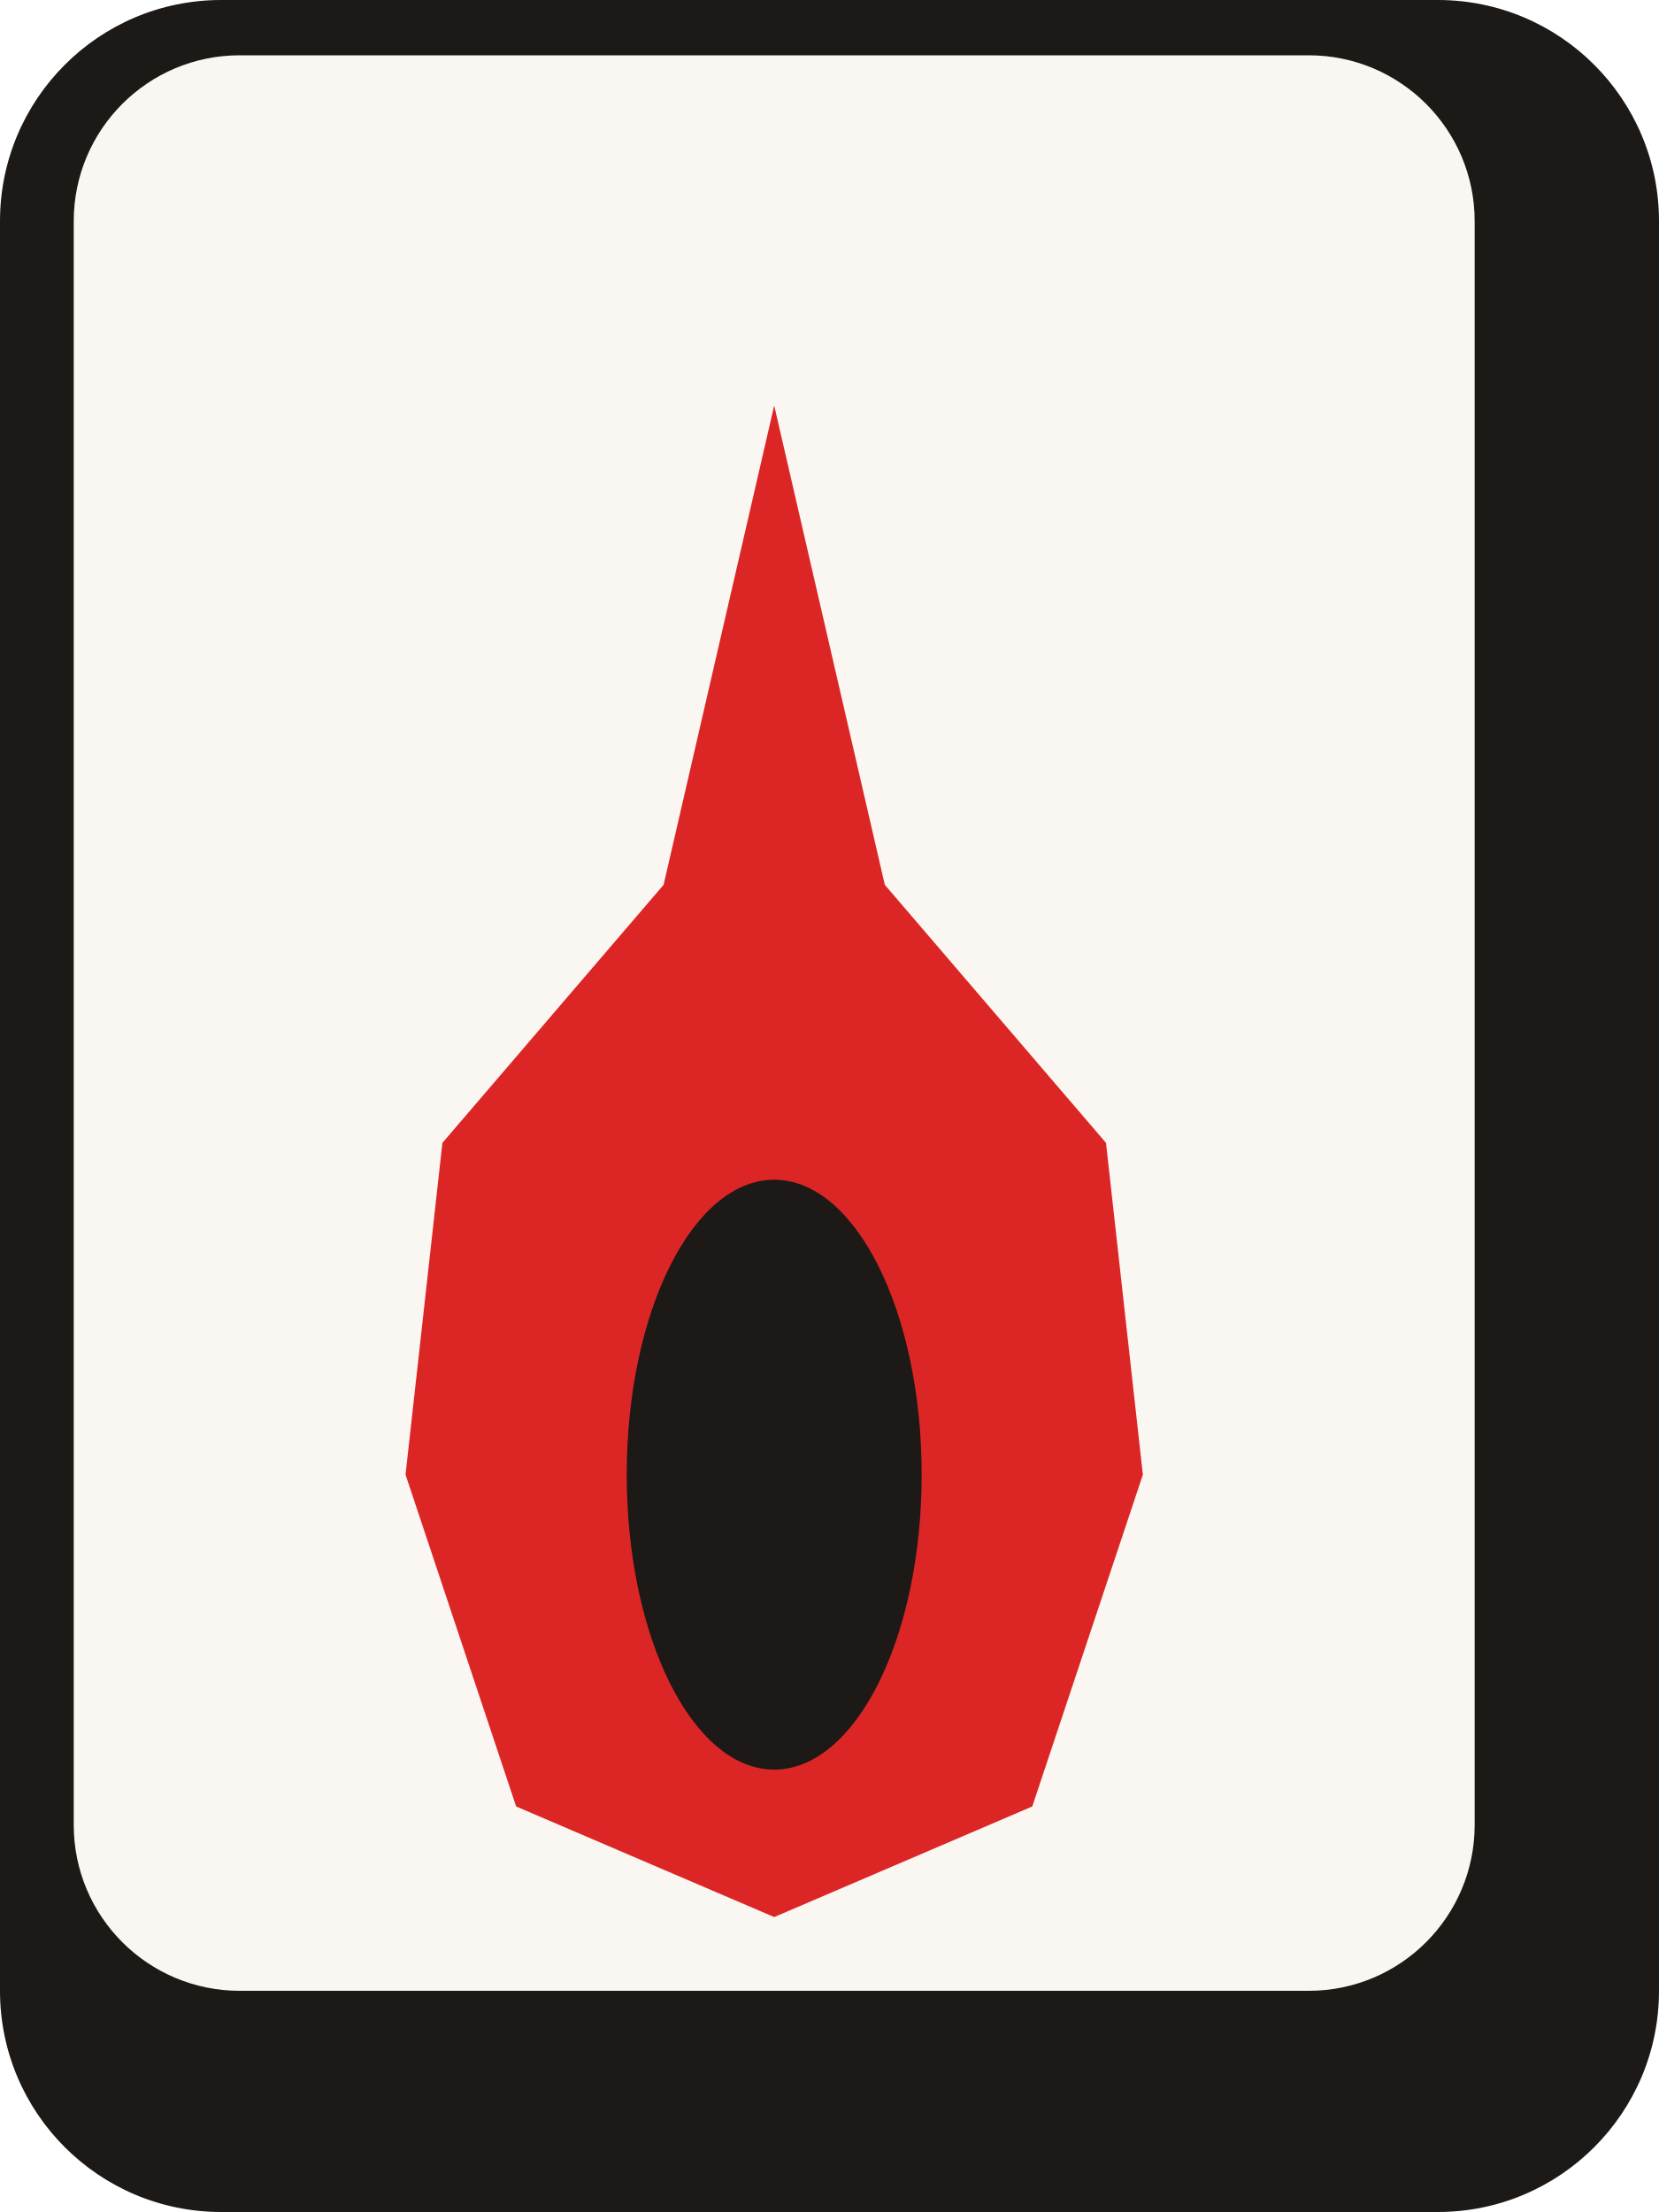
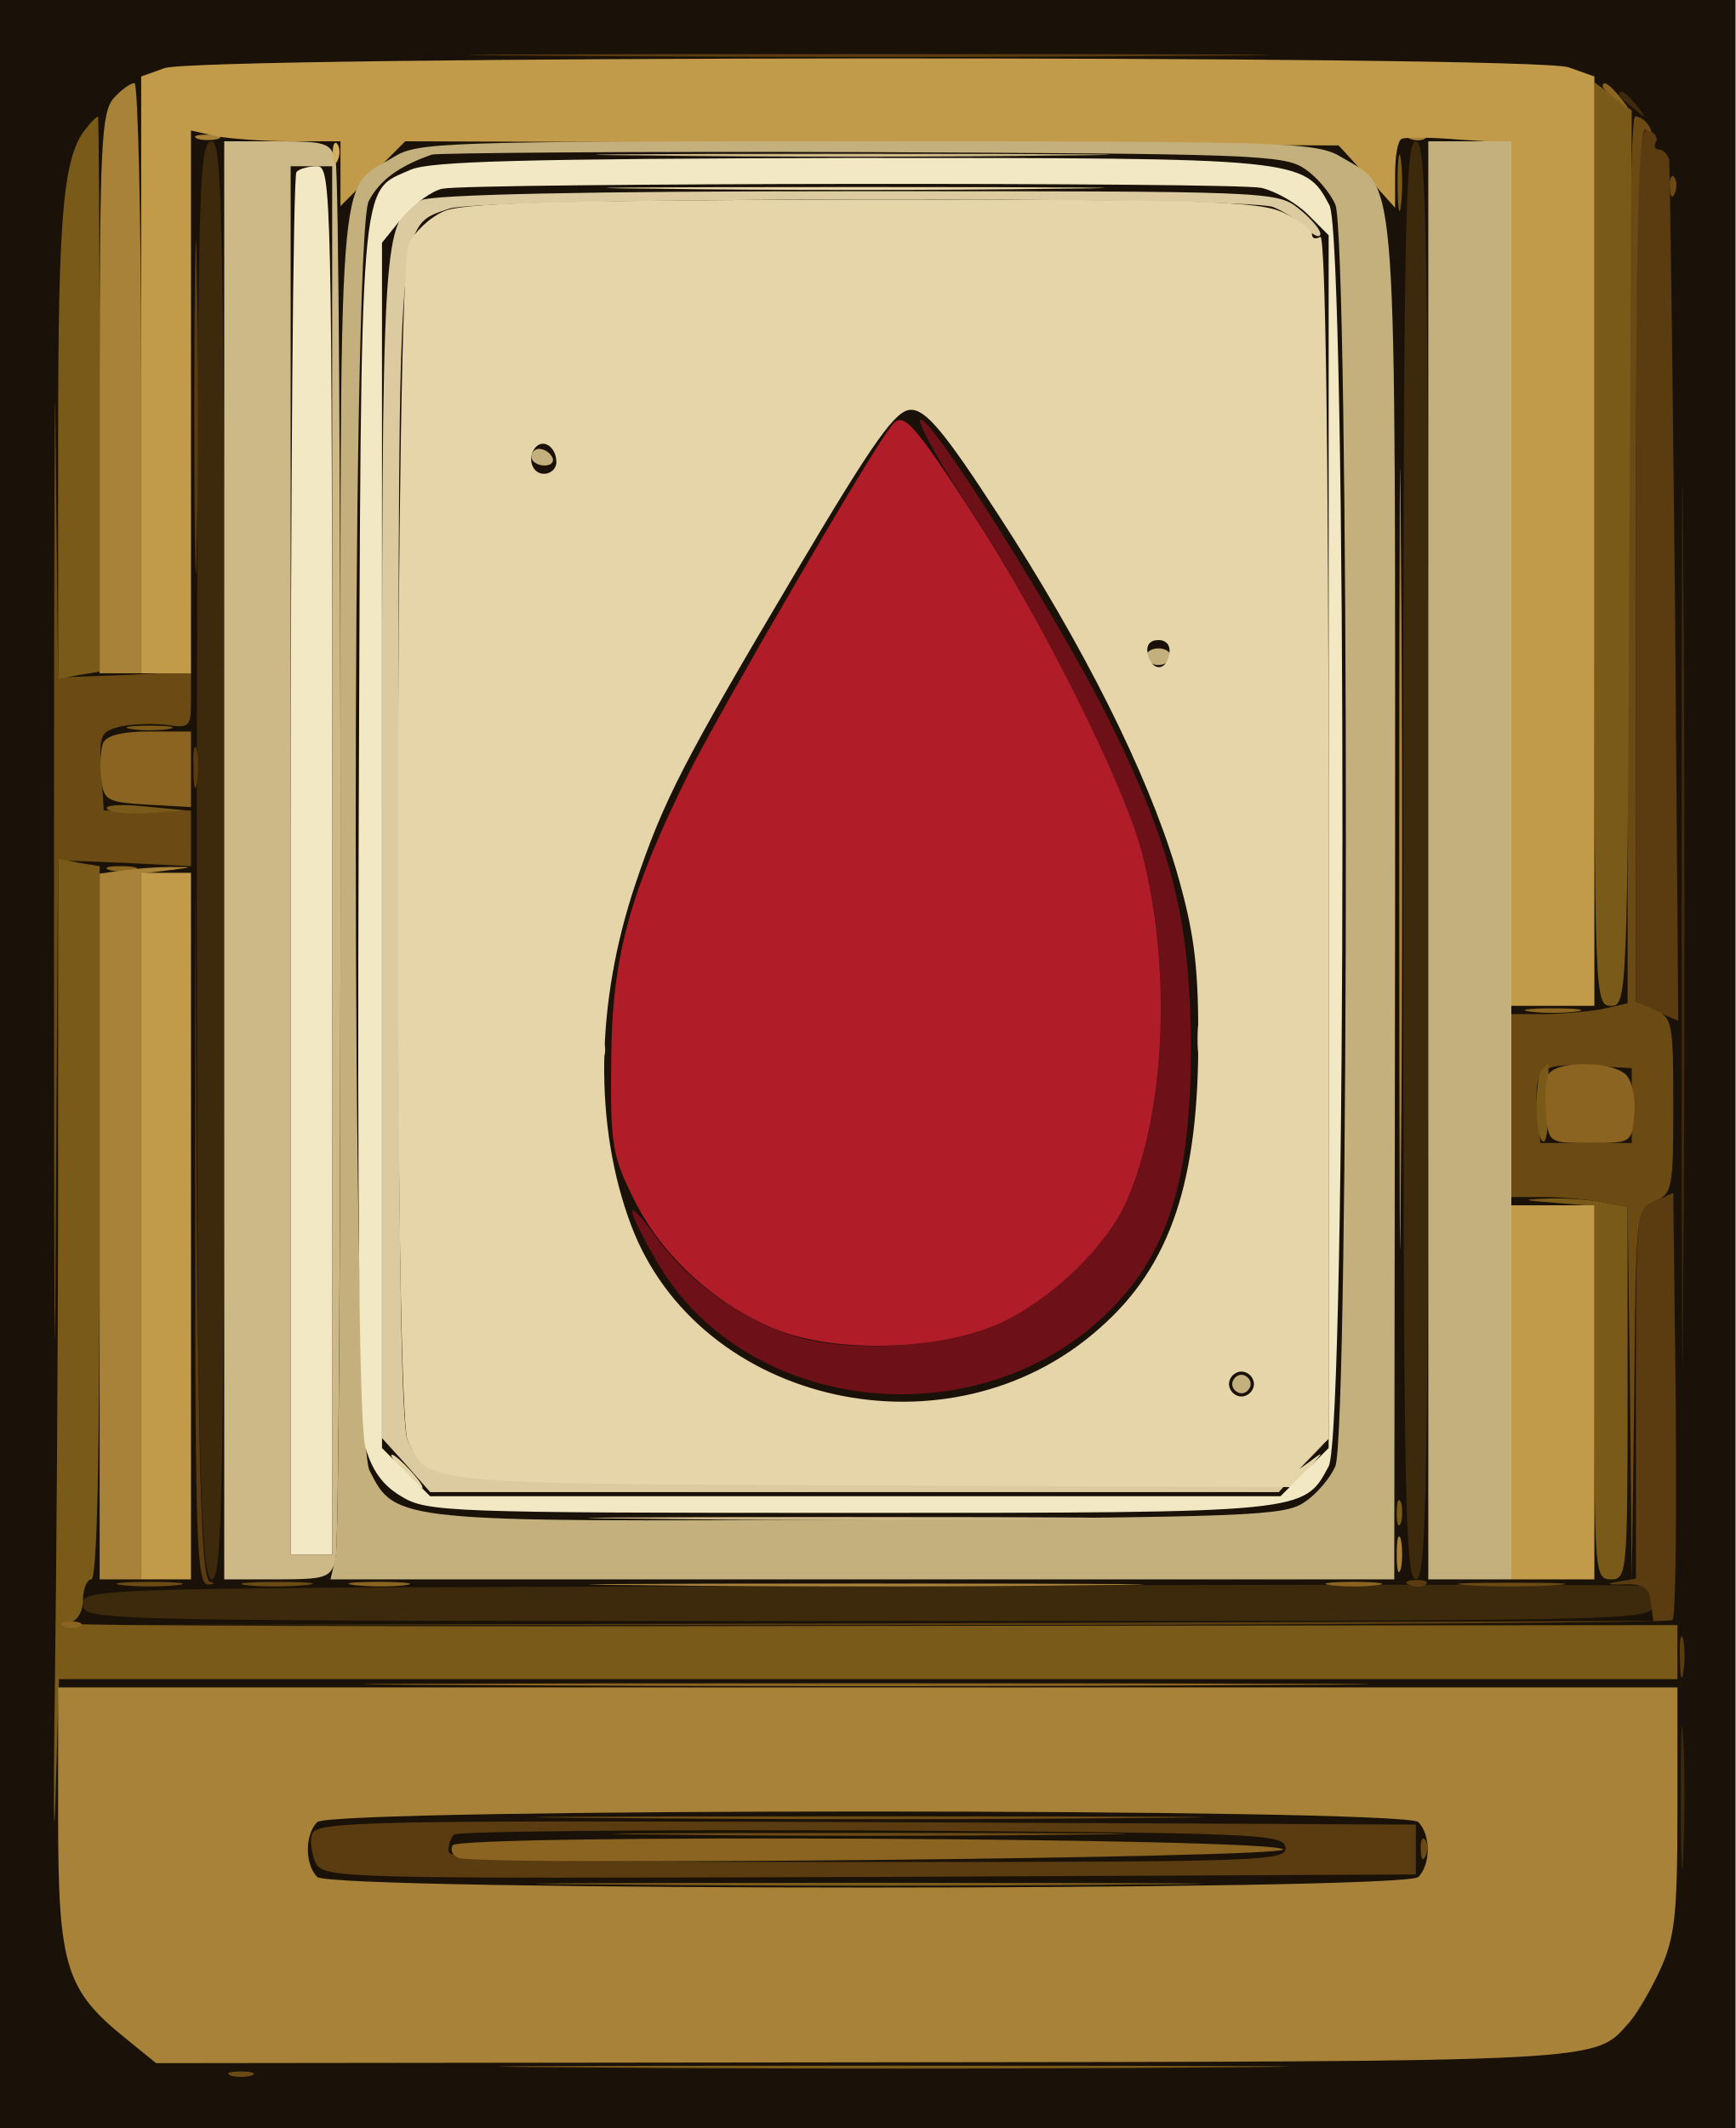
- <svg xmlns="http://www.w3.org/2000/svg" viewBox="0 0 90 120" width="90" height="120">
-   <rect width="90" height="120" rx="12" fill="#1C1917" />
-   <rect x="4" y="3" width="76" height="105" rx="9" fill="#FAF7F2" />
-   <path fill="#DC2626" d="M42,22 L36,48 L24,62 L22,80 L28,98 L42,104 L56,98 L62,80 L60,62 L48,48 Z" />
-   <ellipse cx="42" cy="80" rx="8" ry="16" fill="#1C1917" />
+ <svg xmlns="http://www.w3.org/2000/svg" viewBox="0 0 124 152" width="124" height="152">
+   <rect x="0" y="0" width="124" height="152" fill="#1A1208" />
+   <g transform="translate(0 152) scale(0.05933014 -0.059375)">
+     <path fill="#3D2A0C" fill-rule="evenodd" d="M1950 2446 c0 -2 8 -10 18 -17 15 -13 16 -12 3 4 -13 16 -21 21 -21 13z M238 2070 c0 -176 -1 -372 -1 -435 0 -788 3 -975 18 -975 13 0 15 103 15 865 0 762 -2 865 -15 865 -13 0 -15 -43 -17 -320z M1690 1525 c0 -762 2 -865 15 -865 13 0 15 103 15 865 0 762 -2 865 -15 865 -13 0 -15 -103 -15 -865z M2025 1450 c0 -470 1 -663 2 -428 2 236 2 620 0 855 -1 236 -2 43 -2 -427z M1038 652 c-930 -2 -938 -2 -938 -22 0 -20 7 -20 945 -20 929 0 945 0 945 19 0 11 -3 21 -7 23 -5 2 -430 2 -945 0z M2024 395 c0 -77 2 -107 3 -67 2 40 2 103 0 140 -2 37 -3 4 -3 -73z" />
+   </g>
+   <g transform="translate(0 152) scale(0.05933014 -0.059375)">
+     <path fill="#5A3C10" fill-rule="evenodd" d="M658 2493 c217 -2 568 -2 780 0 213 1 36 2 -393 2 -429 0 -603 -1 -387 -2z M1970 1882 l0 -527 25 -12 26 -11 -4 511 c-3 282 -6 518 -7 525 -2 6 -7 12 -12 12 -5 0 -7 4 -4 9 3 5 -1 11 -9 15 -13 5 -15 -58 -15 -522z M234 2070 c0 -179 2 -252 3 -162 2 89 2 235 0 325 -1 89 -3 16 -3 -163z M233 1635 c0 -22 2 -30 4 -17 2 12 2 30 0 40 -3 9 -5 -1 -4 -23z M235 1085 c0 -375 2 -430 15 -431 8 0 10 1 3 3 -10 3 -13 103 -16 431 l-2 427 0 -430z M1993 1115 c-23 -10 -23 -11 -23 -232 l0 -222 -22 -4 c-15 -2 -12 -4 7 -3 24 1 31 -4 33 -21 l3 -23 -943 -3 -943 -2 952 0 c523 0 954 3 957 6 4 3 5 120 4 260 l-3 254 -22 -10z M1698 653 c7 -3 16 -2 19 1 4 3 -2 6 -13 5 -11 0 -14 -3 -6 -6z M2023 565 c0 -22 2 -30 4 -17 2 12 2 30 0 40 -3 9 -5 -1 -4 -23z M376 354 c-3 -8 -1 -24 4 -35 11 -19 27 -19 668 -17 l657 3 0 30 0 30 -661 3 c-595 2 -662 1 -668 -14z m1172 -16 c3 -17 -26 -18 -502 -18 -415 0 -506 2 -506 13 0 8 3 17 7 20 3 4 230 6 502 5 463 -3 496 -4 499 -20z" />
+   </g>
+   <g transform="translate(0 152) scale(0.05933014 -0.059375)">
+     <path fill="#6B4A14" fill-rule="evenodd" d="M1960 1886 l0 -533 -31 -7 c-17 -3 -49 -6 -70 -6 l-39 0 0 -110 0 -110 39 0 c21 0 52 -3 70 -6 l31 -6 3 -227 2 -226 3 225 c2 223 2 225 25 235 21 9 22 16 22 115 0 99 -1 106 -22 115 l-23 10 0 528 c0 397 3 526 12 521 7 -4 8 -3 4 4 -4 7 -11 12 -17 12 -5 0 -9 -207 -9 -534z m5 -656 l0 -45 -55 0 -55 0 -3 33 c-6 56 2 63 60 60 l53 -3 0 -45z M2011 2334 c0 -11 3 -14 6 -6 3 7 2 16 -1 19 -3 4 -6 -2 -5 -13z M65 1460 c0 -470 1 -648 2 -395 l3 460 80 -3 80 -4 0 34 0 33 -52 0 -53 0 -3 47 c-3 44 -1 48 23 54 14 3 39 4 55 2 28 -4 30 -3 30 29 l0 35 -80 -4 -80 -3 -3 285 c-1 157 -2 -100 -2 -570z M148 653 c17 -2 47 -2 65 0 17 2 3 4 -33 4 -36 0 -50 -2 -32 -4z M297 653 c18 -2 50 -2 70 0 21 2 7 4 -32 4 -38 0 -55 -2 -38 -4z M1768 653 c28 -2 76 -2 105 0 28 2 5 3 -53 3 -58 0 -81 -1 -52 -3z M723 373 c181 -2 473 -2 650 0 177 1 30 2 -328 2 -357 0 -502 -1 -322 -2z M798 353 c139 -2 364 -2 500 0 136 1 22 2 -253 2 -275 0 -386 -1 -247 -2z M1711 334 c0 -11 3 -14 6 -6 3 7 2 16 -1 19 -3 4 -6 -2 -5 -13z M278 63 c6 -2 18 -2 25 0 6 3 1 5 -13 5 -14 0 -19 -2 -12 -5z" />
+   </g>
+   <g transform="translate(0 152) scale(0.05933014 -0.059375)">
+     <path fill="#7A5A18" fill-rule="evenodd" d="M1920 1905 c0 -547 0 -555 20 -555 19 0 20 9 22 538 l3 539 -22 17 -23 17 0 -556z M105 2407 c-29 -33 -35 -101 -35 -379 l0 -285 25 5 25 4 0 334 c0 184 -1 334 -2 334 -2 -1 -8 -6 -13 -13z M1683 2340 c0 -30 2 -43 4 -27 2 15 2 39 0 55 -2 15 -4 2 -4 -28z M158 1683 c12 -2 32 -2 45 0 12 2 2 4 -23 4 -25 0 -35 -2 -22 -4z M129 1587 c5 -5 28 -7 52 -5 l44 3 -52 5 c-29 3 -48 1 -44 -3z M70 1156 c0 -204 -2 -488 -4 -631 -2 -143 -1 -198 1 -122 l4 137 974 0 975 0 0 33 0 32 -977 -1 c-538 -1 -970 0 -960 3 10 3 17 14 17 29 0 13 5 24 10 24 7 0 10 150 10 429 l0 429 -25 4 -25 5 0 -371z M1857 1273 c-9 -9 -9 -81 1 -86 4 -3 7 17 7 44 0 27 0 49 -1 49 0 0 -4 -3 -7 -7z M1873 1113 l47 -4 0 -225 c0 -217 1 -224 20 -224 19 0 20 7 20 224 l0 224 -31 6 c-17 3 -48 5 -68 4 -30 -1 -28 -2 12 -5z M1682 740 c0 -14 2 -19 5 -12 2 6 2 18 0 25 -3 6 -5 1 -5 -13z M723 293 c181 -2 473 -2 650 0 177 1 30 2 -328 2 -357 0 -502 -1 -322 -2z M693 73 c214 -2 560 -2 770 0 210 1 36 2 -388 2 -424 0 -595 -1 -382 -2z" />
+   </g>
+   <g transform="translate(0 152) scale(0.05933014 -0.059375)">
+     <path fill="#8A6420" fill-rule="evenodd" d="M1930 2456 c0 -2 8 -10 18 -17 15 -13 16 -12 3 4 -13 16 -21 21 -21 13z M124 1666 c-3 -8 -4 -27 -2 -43 3 -26 6 -28 56 -31 l52 -3 0 45 0 46 -50 0 c-34 0 -52 -5 -56 -14z M133 1513 c9 -2 23 -2 30 0 6 3 -1 5 -18 5 -16 0 -22 -2 -12 -5z M1843 1343 c15 -2 39 -2 55 0 15 2 2 4 -28 4 -30 0 -43 -2 -27 -4z M1864 1266 c-3 -8 -4 -29 -2 -48 3 -33 4 -33 53 -33 49 0 50 0 53 33 2 18 -2 40 -9 48 -15 18 -88 19 -95 0z M428 653 c18 -2 45 -2 60 0 15 2 0 4 -33 4 -33 0 -45 -2 -27 -4z M1603 653 c15 -2 39 -2 55 0 15 2 2 4 -28 4 -30 0 -43 -2 -27 -4z M78 603 c7 -3 16 -2 19 1 4 3 -2 6 -13 5 -11 0 -14 -3 -6 -6z M552 533 c267 -2 708 -2 980 0 271 1 52 2 -487 2 -539 0 -761 -1 -493 -2z M545 340 c-3 -6 0 -12 7 -15 26 -10 993 0 993 10 0 14 -991 19 -1000 5z" />
+   </g>
+   <g transform="translate(0 152) scale(0.05933014 -0.059375)">
+     <path fill="#A88238" fill-rule="evenodd" d="M137 2442 c-15 -17 -17 -56 -17 -355 l0 -337 25 0 25 0 0 355 c0 195 -4 355 -8 355 -5 0 -16 -8 -25 -18z M238 2393 c6 -2 18 -2 25 0 6 3 1 5 -13 5 -14 0 -19 -2 -12 -5z M1698 2393 c7 -3 16 -2 19 1 4 3 -2 6 -13 5 -11 0 -14 -3 -6 -6z M1685 1525 c0 -418 1 -588 2 -377 2 211 2 553 0 760 -1 207 -2 35 -2 -383z M148 1513 l-28 -4 0 -425 0 -424 25 0 25 0 0 424 0 425 33 4 c31 4 31 4 2 4 -16 0 -42 -2 -57 -4z M1682 690 c0 -19 2 -27 5 -17 2 9 2 25 0 35 -3 9 -5 1 -5 -18z M772 653 c147 -2 390 -2 540 0 150 1 30 2 -267 2 -297 0 -420 -1 -273 -2z M70 373 c0 -178 9 -207 81 -265 l37 -30 852 1 c905 1 879 0 922 48 9 10 26 39 37 63 18 39 21 66 21 193 l0 147 -975 0 -975 0 0 -157z m1638 -5 c15 -15 15 -51 0 -66 -17 -17 -1309 -17 -1326 0 -15 15 -15 51 0 66 17 17 1309 17 1326 0z" />
+   </g>
+   <g transform="translate(0 152) scale(0.05933014 -0.059375)">
+     <path fill="#C19A4A" fill-rule="evenodd" d="M198 2478 l-28 -10 0 -359 0 -359 30 0 30 0 0 326 0 327 31 -7 c17 -3 58 -6 90 -6 l59 0 0 -39 0 -39 39 39 39 39 562 -2 562 -3 34 -37 34 -38 0 40 c0 21 3 41 8 43 4 2 35 2 70 -1 l62 -4 0 -519 0 -519 50 0 50 0 0 559 0 559 -31 11 c-42 15 -1652 14 -1691 -1z M170 1085 l0 -425 30 0 30 0 0 425 0 425 -30 0 -30 0 0 -425z M1820 885 l0 -225 50 0 50 0 0 225 0 225 -50 0 -50 0 0 -225z" />
+   </g>
+   <g transform="translate(0 152) scale(0.05933014 -0.059375)">
+     <path fill="#C4B07C" fill-rule="evenodd" d="M474 2371 c-69 -42 -64 19 -64 -863 0 -438 -2 -808 -6 -822 l-6 -26 640 0 641 0 1 815 c0 901 4 855 -63 895 -31 19 -54 20 -572 20 -514 0 -542 -1 -571 -19z m1097 -14 c14 -9 31 -29 37 -43 17 -36 17 -1482 0 -1518 -6 -14 -23 -34 -37 -43 -24 -17 -68 -18 -534 -21 -560 -3 -561 -3 -592 59 -22 41 -22 1486 -1 1527 13 25 36 42 76 56 8 2 242 4 520 3 464 -2 507 -3 531 -20z M640 2010 c0 -5 7 -10 16 -10 8 0 12 5 9 10 -3 6 -10 10 -16 10 -5 0 -9 -4 -9 -10z M1380 1770 c0 -5 7 -10 15 -10 8 0 15 5 15 10 0 6 -7 10 -15 10 -8 0 -15 -4 -15 -10z M1486 901 c-4 -5 -2 -12 3 -15 5 -4 12 -2 15 3 4 5 2 12 -3 15 -5 4 -12 2 -15 -3z M1720 1525 l0 -865 50 0 50 0 0 865 0 865 -50 0 -50 0 0 -865z" />
+   </g>
+   <g transform="translate(0 152) scale(0.05933014 -0.059375)">
+     <path fill="#CDB888" fill-rule="evenodd" d="M270 1525 l0 -865 64 0 c58 0 64 2 70 23 8 29 8 1655 0 1685 -6 20 -12 22 -70 22 l-64 0 0 -865z m130 0 l0 -835 -25 0 -25 0 0 835 0 835 25 0 25 0 0 -835z M778 2373 c139 -2 364 -2 500 0 136 1 22 2 -253 2 -275 0 -386 -1 -247 -2z M1442 1310 c0 -19 2 -27 5 -17 2 9 2 25 0 35 -3 9 -5 1 -5 -18z M768 733 c138 -2 366 -2 505 0 138 1 25 2 -253 2 -278 0 -391 -1 -252 -2z" />
+   </g>
+   <g transform="translate(0 152) scale(0.05933014 -0.059375)">
+     <path fill="#DCCAA0" fill-rule="evenodd" d="M507 2319 c-47 -28 -47 -21 -47 -778 l0 -711 29 -32 29 -33 511 0 511 0 27 30 28 29 -28 -24 -29 -25 -492 0 c-530 0 -531 0 -555 52 -8 17 -11 231 -11 719 0 765 -2 741 61 763 40 14 956 15 992 2 13 -5 31 -17 40 -26 10 -9 17 -12 17 -6 0 5 -12 19 -26 30 -26 21 -36 21 -533 21 -325 0 -512 -4 -524 -11z M721 1294 c0 -11 3 -14 6 -6 3 7 2 16 -1 19 -3 4 -6 -2 -5 -13z" />
+   </g>
+   <g transform="translate(0 152) scale(0.05933014 -0.059375)">
+     <path fill="#E6D5A8" fill-rule="evenodd" d="M788 2333 c133 -2 351 -2 485 0 133 1 24 2 -243 2 -267 0 -376 -1 -242 -2z M535 2306 c-17 -7 -36 -25 -43 -40 -16 -36 -18 -1403 -1 -1439 24 -53 15 -52 560 -54 l507 -2 18 22 c19 22 19 22 -1 7 -15 -11 -15 -9 2 7 l23 22 0 726 c0 469 -4 724 -10 720 -6 -3 -10 -2 -10 3 0 5 -15 17 -34 26 -30 14 -92 16 -508 16 -369 -1 -480 -4 -503 -14z m667 -365 c103 -158 179 -310 214 -426 21 -72 27 -112 27 -200 1 -175 -33 -278 -119 -353 -180 -160 -482 -93 -564 124 -45 120 -43 267 5 410 34 101 57 146 193 375 96 162 121 196 139 196 18 0 40 -26 105 -126z m-532 63 c0 -8 -7 -14 -15 -14 -15 0 -21 21 -9 33 10 9 24 -2 24 -19z m738 -231 c-4 -22 -22 -20 -26 1 -2 10 3 16 13 16 10 0 15 -7 13 -17z m102 -878 c0 -8 -7 -15 -15 -15 -8 0 -15 7 -15 15 0 8 7 15 15 15 8 0 15 -7 15 -15z M485 790 c10 -11 20 -20 23 -20 3 0 -3 9 -13 20 -10 11 -20 20 -23 20 -3 0 3 -9 13 -20z" />
+   </g>
+   <g transform="translate(0 152) scale(0.05933014 -0.059375)">
+     <path fill="#F3E8C4" fill-rule="evenodd" d="M495 2356 c-63 -28 -60 8 -63 -779 -2 -490 1 -731 8 -758 8 -28 21 -46 43 -59 31 -19 54 -20 540 -20 552 0 547 0 577 56 22 40 22 1477 1 1517 -30 57 -34 57 -578 57 -394 -1 -504 -4 -528 -14z m1024 -22 c17 -4 42 -18 56 -32 l25 -25 0 -729 0 -730 -29 -29 -29 -29 -512 0 -512 0 -29 29 -29 29 0 725 0 725 25 31 c14 16 36 32 48 34 35 7 951 8 986 1z M357 2353 c-4 -3 -7 -379 -7 -835 l0 -828 25 0 25 0 0 835 c0 803 -1 835 -18 835 -10 0 -22 -3 -25 -7z" />
+   </g>
+   <g transform="translate(0 152) scale(0.05933014 -0.059375)">
+     <path fill="#D4B05C" fill-rule="evenodd" d="M401 2374 c0 -11 3 -14 6 -6 3 7 2 16 -1 19 -3 4 -6 -2 -5 -13z" />
+   </g>
+   <g transform="translate(0 152) scale(0.05933014 -0.059375)">
+     <path fill="#6E1018" fill-rule="evenodd" d="M1108 2055 c-3 -4 25 -55 64 -113 83 -128 181 -324 203 -407 36 -138 29 -310 -17 -417 -24 -57 -92 -122 -156 -151 -65 -29 -184 -35 -250 -13 -64 22 -124 65 -162 118 -38 52 -38 38 0 -28 111 -194 409 -218 561 -45 60 68 84 156 83 306 -1 150 -23 236 -99 390 -59 119 -217 370 -227 360z" />
+   </g>
+   <g transform="translate(0 152) scale(0.05933014 -0.059375)">
+     <path fill="#B01C28" fill-rule="evenodd" d="M1073 2047 c-25 -31 -205 -341 -242 -414 -73 -147 -94 -223 -95 -348 -1 -101 1 -115 27 -167 35 -71 101 -130 176 -159 72 -27 192 -23 263 8 64 29 132 94 156 151 46 107 53 279 17 417 -22 83 -120 279 -203 406 -75 115 -85 125 -99 106z" />
+   </g>
</svg>
